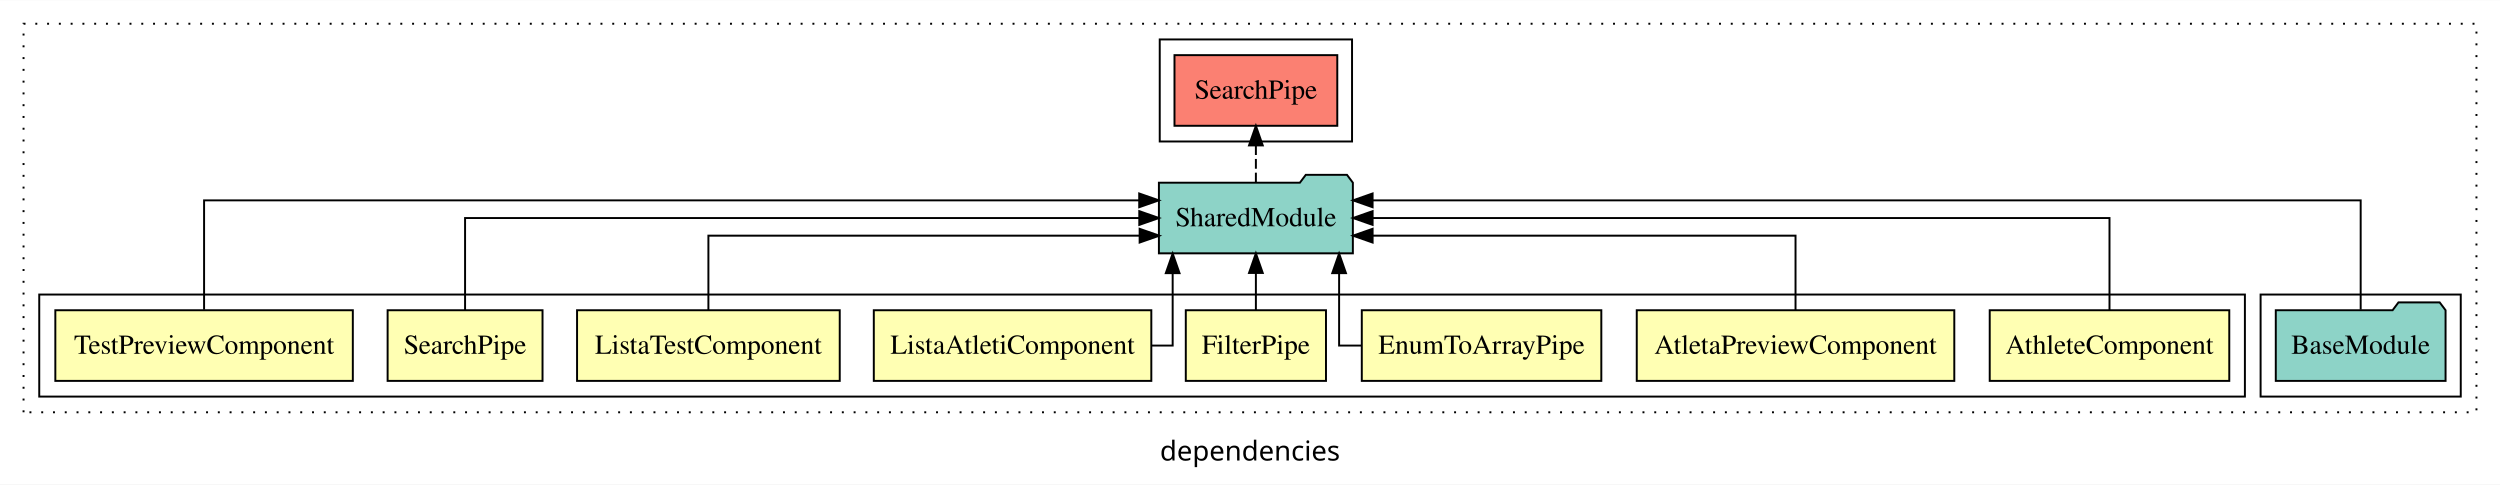
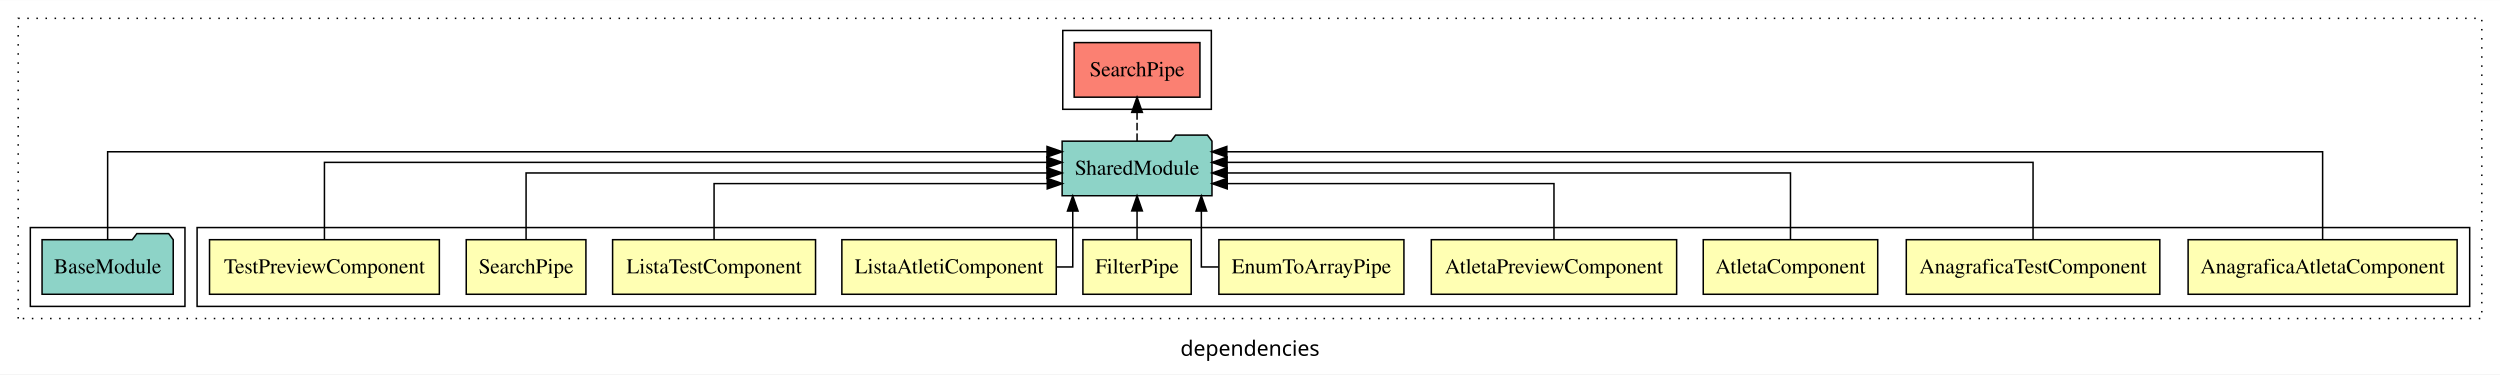
- <svg xmlns="http://www.w3.org/2000/svg" width="1274pt" height="247pt" viewBox="0.00 0.00 1274.00 246.80">
+ <svg xmlns="http://www.w3.org/2000/svg" width="1649pt" height="247pt" viewBox="0.00 0.00 1649.00 246.80">
  <g id="graph0" class="graph" transform="scale(1 1) rotate(0) translate(4 242.8)">
-     <polygon fill="white" stroke="transparent" points="-4,4 -4,-242.8 1270,-242.8 1270,4 -4,4" />
-     <text text-anchor="middle" x="633" y="-8.2" font-family="sans-serif" font-size="14.00">dependencies</text>
+     <polygon fill="white" stroke="transparent" points="-4,4 -4,-242.8 1645,-242.8 1645,4 -4,4" />
+     <text text-anchor="middle" x="820.5" y="-8.2" font-family="sans-serif" font-size="14.00">dependencies</text>
    <g id="clust1" class="cluster">
-       <polygon fill="none" stroke="black" stroke-dasharray="1,5" points="8,-32.8 8,-230.8 1258,-230.8 1258,-32.8 8,-32.8" />
-     </g>
-     <g id="clust11" class="cluster">
-       <polygon fill="none" stroke="black" points="1148,-40.8 1148,-92.8 1250,-92.8 1250,-40.8 1148,-40.8" />
-     </g>
-     <g id="clust12" class="cluster">
-       <polygon fill="none" stroke="black" points="587,-170.8 587,-222.8 685,-222.8 685,-170.8 587,-170.8" />
+       <polygon fill="none" stroke="black" stroke-dasharray="1,5" points="8,-32.8 8,-230.8 1633,-230.8 1633,-32.8 8,-32.8" />
    </g>
    <g id="clust2" class="cluster">
-       <polygon fill="none" stroke="black" points="16,-40.8 16,-92.8 1140,-92.8 1140,-40.8 16,-40.8" />
+       <polygon fill="none" stroke="black" points="126,-40.8 126,-92.8 1625,-92.8 1625,-40.8 126,-40.8" />
+     </g>
+     <g id="clust14" class="cluster">
+       <polygon fill="none" stroke="black" points="697,-170.8 697,-222.8 795,-222.8 795,-170.8 697,-170.8" />
+     </g>
+     <g id="clust13" class="cluster">
+       <polygon fill="none" stroke="black" points="16,-40.8 16,-92.8 118,-92.8 118,-40.8 16,-40.8" />
    </g>
    <g id="node1" class="node">
-       <polygon fill="#ffffb3" stroke="black" points="1132.04,-84.8 1009.96,-84.8 1009.96,-48.8 1132.04,-48.8 1132.04,-84.8" />
-       <text text-anchor="middle" x="1071" y="-62.6" font-family="Times,serif" font-size="14.00">AthleteComponent</text>
+       <polygon fill="#ffffb3" stroke="black" points="1616.72,-84.8 1439.28,-84.8 1439.28,-48.8 1616.72,-48.8 1616.72,-84.8" />
+       <text text-anchor="middle" x="1528" y="-62.6" font-family="Times,serif" font-size="14.00">AnagraficaAtletaComponent</text>
+     </g>
+     <g id="node11" class="node">
+       <polygon fill="#8dd3c7" stroke="black" points="795.42,-149.8 792.42,-153.8 771.42,-153.8 768.42,-149.8 696.58,-149.8 696.58,-113.8 795.42,-113.8 795.42,-149.8" />
+       <text text-anchor="middle" x="746" y="-127.6" font-family="Times,serif" font-size="14.00">SharedModule</text>
+     </g>
+     <g id="edge1" class="edge">
+       <path fill="none" stroke="black" d="M1528,-84.81C1528,-107.29 1528,-142.8 1528,-142.8 1528,-142.8 805.21,-142.8 805.21,-142.8" />
+       <polygon fill="black" stroke="black" points="805.21,-139.3 795.21,-142.8 805.21,-146.3 805.21,-139.3" />
+     </g>
+     <g id="node2" class="node">
+       <polygon fill="#ffffb3" stroke="black" points="1420.61,-84.8 1253.39,-84.8 1253.39,-48.8 1420.61,-48.8 1420.61,-84.8" />
+       <text text-anchor="middle" x="1337" y="-62.6" font-family="Times,serif" font-size="14.00">AnagraficaTestComponent</text>
+     </g>
+     <g id="edge2" class="edge">
+       <path fill="none" stroke="black" d="M1337,-84.93C1337,-105.37 1337,-135.8 1337,-135.8 1337,-135.8 805.37,-135.8 805.37,-135.8" />
+       <polygon fill="black" stroke="black" points="805.37,-132.3 795.37,-135.8 805.37,-139.3 805.37,-132.3" />
+     </g>
+     <g id="node3" class="node">
+       <polygon fill="#ffffb3" stroke="black" points="1234.54,-84.8 1119.46,-84.8 1119.46,-48.8 1234.54,-48.8 1234.54,-84.8" />
+       <text text-anchor="middle" x="1177" y="-62.6" font-family="Times,serif" font-size="14.00">AtletaComponent</text>
+     </g>
+     <g id="edge3" class="edge">
+       <path fill="none" stroke="black" d="M1177,-85.07C1177,-103.36 1177,-128.8 1177,-128.8 1177,-128.8 805.44,-128.8 805.44,-128.8" />
+       <polygon fill="black" stroke="black" points="805.44,-125.3 795.44,-128.8 805.44,-132.3 805.44,-125.3" />
+     </g>
+     <g id="node4" class="node">
+       <polygon fill="#ffffb3" stroke="black" points="1101.91,-84.8 940.09,-84.8 940.09,-48.8 1101.91,-48.8 1101.91,-84.8" />
+       <text text-anchor="middle" x="1021" y="-62.6" font-family="Times,serif" font-size="14.00">AtletaPreviewComponent</text>
+     </g>
+     <g id="edge4" class="edge">
+       <path fill="none" stroke="black" d="M1021,-84.81C1021,-100.85 1021,-121.8 1021,-121.8 1021,-121.8 805.48,-121.8 805.48,-121.8" />
+       <polygon fill="black" stroke="black" points="805.48,-118.3 795.48,-121.8 805.48,-125.3 805.48,-118.3" />
+     </g>
+     <g id="node5" class="node">
+       <polygon fill="#ffffb3" stroke="black" points="922.03,-84.8 799.97,-84.8 799.97,-48.8 922.03,-48.8 922.03,-84.8" />
+       <text text-anchor="middle" x="861" y="-62.6" font-family="Times,serif" font-size="14.00">EnumToArrayPipe</text>
+     </g>
+     <g id="edge5" class="edge">
+       <path fill="none" stroke="black" d="M799.75,-66.8C792.95,-66.8 788.41,-66.8 788.41,-66.8 788.41,-66.8 788.41,-103.69 788.41,-103.69" />
+       <polygon fill="black" stroke="black" points="784.91,-103.69 788.41,-113.69 791.91,-103.69 784.91,-103.69" />
+     </g>
+     <g id="node6" class="node">
+       <polygon fill="#ffffb3" stroke="black" points="781.72,-84.8 710.28,-84.8 710.28,-48.8 781.72,-48.8 781.72,-84.8" />
+       <text text-anchor="middle" x="746" y="-62.6" font-family="Times,serif" font-size="14.00">FilterPipe</text>
+     </g>
+     <g id="edge6" class="edge">
+       <path fill="none" stroke="black" d="M746,-84.91C746,-84.91 746,-103.79 746,-103.79" />
+       <polygon fill="black" stroke="black" points="742.5,-103.79 746,-113.79 749.5,-103.79 742.5,-103.79" />
+     </g>
+     <g id="node7" class="node">
+       <polygon fill="#ffffb3" stroke="black" points="692.71,-84.8 551.29,-84.8 551.29,-48.8 692.71,-48.8 692.71,-84.8" />
+       <text text-anchor="middle" x="622" y="-62.6" font-family="Times,serif" font-size="14.00">ListaAtletiComponent</text>
+     </g>
+     <g id="edge7" class="edge">
+       <path fill="none" stroke="black" d="M692.92,-66.8C699.4,-66.8 703.59,-66.8 703.59,-66.8 703.59,-66.8 703.59,-103.69 703.59,-103.69" />
+       <polygon fill="black" stroke="black" points="700.09,-103.69 703.59,-113.69 707.09,-103.69 700.09,-103.69" />
+     </g>
+     <g id="node8" class="node">
+       <polygon fill="#ffffb3" stroke="black" points="533.93,-84.8 400.07,-84.8 400.07,-48.8 533.93,-48.8 533.93,-84.8" />
+       <text text-anchor="middle" x="467" y="-62.6" font-family="Times,serif" font-size="14.00">ListaTestComponent</text>
+     </g>
+     <g id="edge8" class="edge">
+       <path fill="none" stroke="black" d="M467,-84.81C467,-100.85 467,-121.8 467,-121.8 467,-121.8 686.76,-121.8 686.76,-121.8" />
+       <polygon fill="black" stroke="black" points="686.76,-125.3 696.76,-121.8 686.76,-118.3 686.76,-125.3" />
    </g>
    <g id="node9" class="node">
-       <polygon fill="#8dd3c7" stroke="black" points="685.42,-149.8 682.42,-153.8 661.42,-153.8 658.42,-149.8 586.58,-149.8 586.58,-113.8 685.42,-113.8 685.42,-149.8" />
-       <text text-anchor="middle" x="636" y="-127.6" font-family="Times,serif" font-size="14.00">SharedModule</text>
+       <polygon fill="#ffffb3" stroke="black" points="382.47,-84.8 303.53,-84.8 303.53,-48.8 382.47,-48.8 382.47,-84.8" />
+       <text text-anchor="middle" x="343" y="-62.6" font-family="Times,serif" font-size="14.00">SearchPipe</text>
    </g>
-     <g id="edge1" class="edge">
-       <path fill="none" stroke="black" d="M1071,-84.91C1071,-104.14 1071,-131.8 1071,-131.8 1071,-131.8 695.48,-131.8 695.48,-131.8" />
-       <polygon fill="black" stroke="black" points="695.48,-128.3 685.48,-131.8 695.48,-135.3 695.48,-128.3" />
+     <g id="edge9" class="edge">
+       <path fill="none" stroke="black" d="M343,-85.07C343,-103.36 343,-128.8 343,-128.8 343,-128.8 686.58,-128.8 686.58,-128.8" />
+       <polygon fill="black" stroke="black" points="686.58,-132.3 696.58,-128.8 686.58,-125.3 686.58,-132.3" />
    </g>
-     <g id="node2" class="node">
-       <polygon fill="#ffffb3" stroke="black" points="991.91,-84.8 830.09,-84.8 830.09,-48.8 991.91,-48.8 991.91,-84.8" />
-       <text text-anchor="middle" x="911" y="-62.6" font-family="Times,serif" font-size="14.00">AtletaPreviewComponent</text>
-     </g>
-     <g id="edge2" class="edge">
-       <path fill="none" stroke="black" d="M911,-84.83C911,-101.2 911,-122.8 911,-122.8 911,-122.8 695.48,-122.8 695.48,-122.8" />
-       <polygon fill="black" stroke="black" points="695.48,-119.3 685.48,-122.8 695.48,-126.3 695.48,-119.3" />
-     </g>
-     <g id="node3" class="node">
-       <polygon fill="#ffffb3" stroke="black" points="812.03,-84.8 689.97,-84.8 689.97,-48.8 812.03,-48.8 812.03,-84.8" />
-       <text text-anchor="middle" x="751" y="-62.6" font-family="Times,serif" font-size="14.00">EnumToArrayPipe</text>
-     </g>
-     <g id="edge3" class="edge">
-       <path fill="none" stroke="black" d="M689.75,-66.8C682.95,-66.8 678.41,-66.8 678.41,-66.8 678.41,-66.8 678.41,-103.69 678.41,-103.69" />
-       <polygon fill="black" stroke="black" points="674.91,-103.69 678.41,-113.69 681.91,-103.69 674.91,-103.69" />
-     </g>
-     <g id="node4" class="node">
-       <polygon fill="#ffffb3" stroke="black" points="671.72,-84.8 600.28,-84.8 600.28,-48.8 671.72,-48.8 671.72,-84.8" />
-       <text text-anchor="middle" x="636" y="-62.6" font-family="Times,serif" font-size="14.00">FilterPipe</text>
-     </g>
-     <g id="edge4" class="edge">
-       <path fill="none" stroke="black" d="M636,-84.91C636,-84.91 636,-103.79 636,-103.79" />
-       <polygon fill="black" stroke="black" points="632.5,-103.79 636,-113.79 639.5,-103.79 632.5,-103.79" />
-     </g>
-     <g id="node5" class="node">
-       <polygon fill="#ffffb3" stroke="black" points="582.71,-84.8 441.29,-84.8 441.29,-48.8 582.71,-48.8 582.71,-84.8" />
-       <text text-anchor="middle" x="512" y="-62.6" font-family="Times,serif" font-size="14.00">ListaAtletiComponent</text>
-     </g>
-     <g id="edge5" class="edge">
-       <path fill="none" stroke="black" d="M582.92,-66.8C589.4,-66.8 593.59,-66.8 593.59,-66.8 593.59,-66.8 593.59,-103.69 593.59,-103.69" />
-       <polygon fill="black" stroke="black" points="590.09,-103.69 593.59,-113.69 597.09,-103.69 590.09,-103.69" />
-     </g>
-     <g id="node6" class="node">
-       <polygon fill="#ffffb3" stroke="black" points="423.93,-84.8 290.07,-84.8 290.07,-48.8 423.93,-48.8 423.93,-84.8" />
-       <text text-anchor="middle" x="357" y="-62.6" font-family="Times,serif" font-size="14.00">ListaTestComponent</text>
-     </g>
-     <g id="edge6" class="edge">
-       <path fill="none" stroke="black" d="M357,-84.83C357,-101.2 357,-122.8 357,-122.8 357,-122.8 576.76,-122.8 576.76,-122.8" />
-       <polygon fill="black" stroke="black" points="576.76,-126.3 586.76,-122.8 576.76,-119.3 576.76,-126.3" />
-     </g>
-     <g id="node7" class="node">
-       <polygon fill="#ffffb3" stroke="black" points="272.47,-84.8 193.53,-84.8 193.53,-48.8 272.47,-48.8 272.47,-84.8" />
-       <text text-anchor="middle" x="233" y="-62.6" font-family="Times,serif" font-size="14.00">SearchPipe</text>
-     </g>
-     <g id="edge7" class="edge">
-       <path fill="none" stroke="black" d="M233,-84.91C233,-104.14 233,-131.8 233,-131.8 233,-131.8 576.58,-131.8 576.58,-131.8" />
-       <polygon fill="black" stroke="black" points="576.58,-135.3 586.58,-131.8 576.58,-128.3 576.58,-135.3" />
-     </g>
-     <g id="node8" class="node">
-       <polygon fill="#ffffb3" stroke="black" points="175.8,-84.8 24.2,-84.8 24.2,-48.8 175.8,-48.8 175.8,-84.8" />
-       <text text-anchor="middle" x="100" y="-62.6" font-family="Times,serif" font-size="14.00">TestPreviewComponent</text>
-     </g>
-     <g id="edge8" class="edge">
-       <path fill="none" stroke="black" d="M100,-85.09C100,-107.01 100,-140.8 100,-140.8 100,-140.8 576.54,-140.8 576.54,-140.8" />
-       <polygon fill="black" stroke="black" points="576.54,-144.3 586.54,-140.8 576.54,-137.3 576.54,-144.3" />
-     </g>
-     <g id="node11" class="node">
-       <polygon fill="#fb8072" stroke="black" points="677.48,-214.8 594.52,-214.8 594.52,-178.8 677.48,-178.8 677.48,-214.8" />
-       <text text-anchor="middle" x="636" y="-192.6" font-family="Times,serif" font-size="14.00">SearchPipe </text>
+     <g id="node10" class="node">
+       <polygon fill="#ffffb3" stroke="black" points="285.8,-84.8 134.2,-84.8 134.2,-48.8 285.8,-48.8 285.8,-84.8" />
+       <text text-anchor="middle" x="210" y="-62.6" font-family="Times,serif" font-size="14.00">TestPreviewComponent</text>
    </g>
    <g id="edge10" class="edge">
-       <path fill="none" stroke="black" stroke-dasharray="5,2" d="M636,-149.91C636,-149.91 636,-168.79 636,-168.79" />
-       <polygon fill="black" stroke="black" points="632.5,-168.79 636,-178.79 639.5,-168.79 632.5,-168.79" />
+       <path fill="none" stroke="black" d="M210,-84.93C210,-105.37 210,-135.8 210,-135.8 210,-135.8 686.54,-135.8 686.54,-135.8" />
+       <polygon fill="black" stroke="black" points="686.54,-139.3 696.54,-135.8 686.54,-132.3 686.54,-139.3" />
    </g>
-     <g id="node10" class="node">
-       <polygon fill="#8dd3c7" stroke="black" points="1242.26,-84.8 1239.26,-88.8 1218.26,-88.8 1215.26,-84.8 1155.74,-84.8 1155.74,-48.8 1242.26,-48.8 1242.26,-84.8" />
-       <text text-anchor="middle" x="1199" y="-62.6" font-family="Times,serif" font-size="14.00">BaseModule</text>
+     <g id="node13" class="node">
+       <polygon fill="#fb8072" stroke="black" points="787.48,-214.8 704.52,-214.8 704.52,-178.8 787.48,-178.8 787.48,-214.8" />
+       <text text-anchor="middle" x="746" y="-192.6" font-family="Times,serif" font-size="14.00">SearchPipe </text>
    </g>
-     <g id="edge9" class="edge">
-       <path fill="none" stroke="black" d="M1199,-85.09C1199,-107.01 1199,-140.8 1199,-140.8 1199,-140.8 695.47,-140.8 695.47,-140.8" />
-       <polygon fill="black" stroke="black" points="695.47,-137.3 685.47,-140.8 695.47,-144.3 695.47,-137.3" />
+     <g id="edge12" class="edge">
+       <path fill="none" stroke="black" stroke-dasharray="5,2" d="M746,-149.91C746,-149.91 746,-168.79 746,-168.79" />
+       <polygon fill="black" stroke="black" points="742.5,-168.79 746,-178.79 749.5,-168.79 742.5,-168.79" />
+     </g>
+     <g id="node12" class="node">
+       <polygon fill="#8dd3c7" stroke="black" points="110.26,-84.8 107.26,-88.8 86.26,-88.8 83.26,-84.8 23.74,-84.8 23.74,-48.8 110.26,-48.8 110.26,-84.8" />
+       <text text-anchor="middle" x="67" y="-62.6" font-family="Times,serif" font-size="14.00">BaseModule</text>
+     </g>
+     <g id="edge11" class="edge">
+       <path fill="none" stroke="black" d="M67,-84.81C67,-107.29 67,-142.8 67,-142.8 67,-142.8 686.62,-142.8 686.62,-142.8" />
+       <polygon fill="black" stroke="black" points="686.62,-146.3 696.62,-142.8 686.62,-139.3 686.62,-146.3" />
    </g>
  </g>
</svg>
